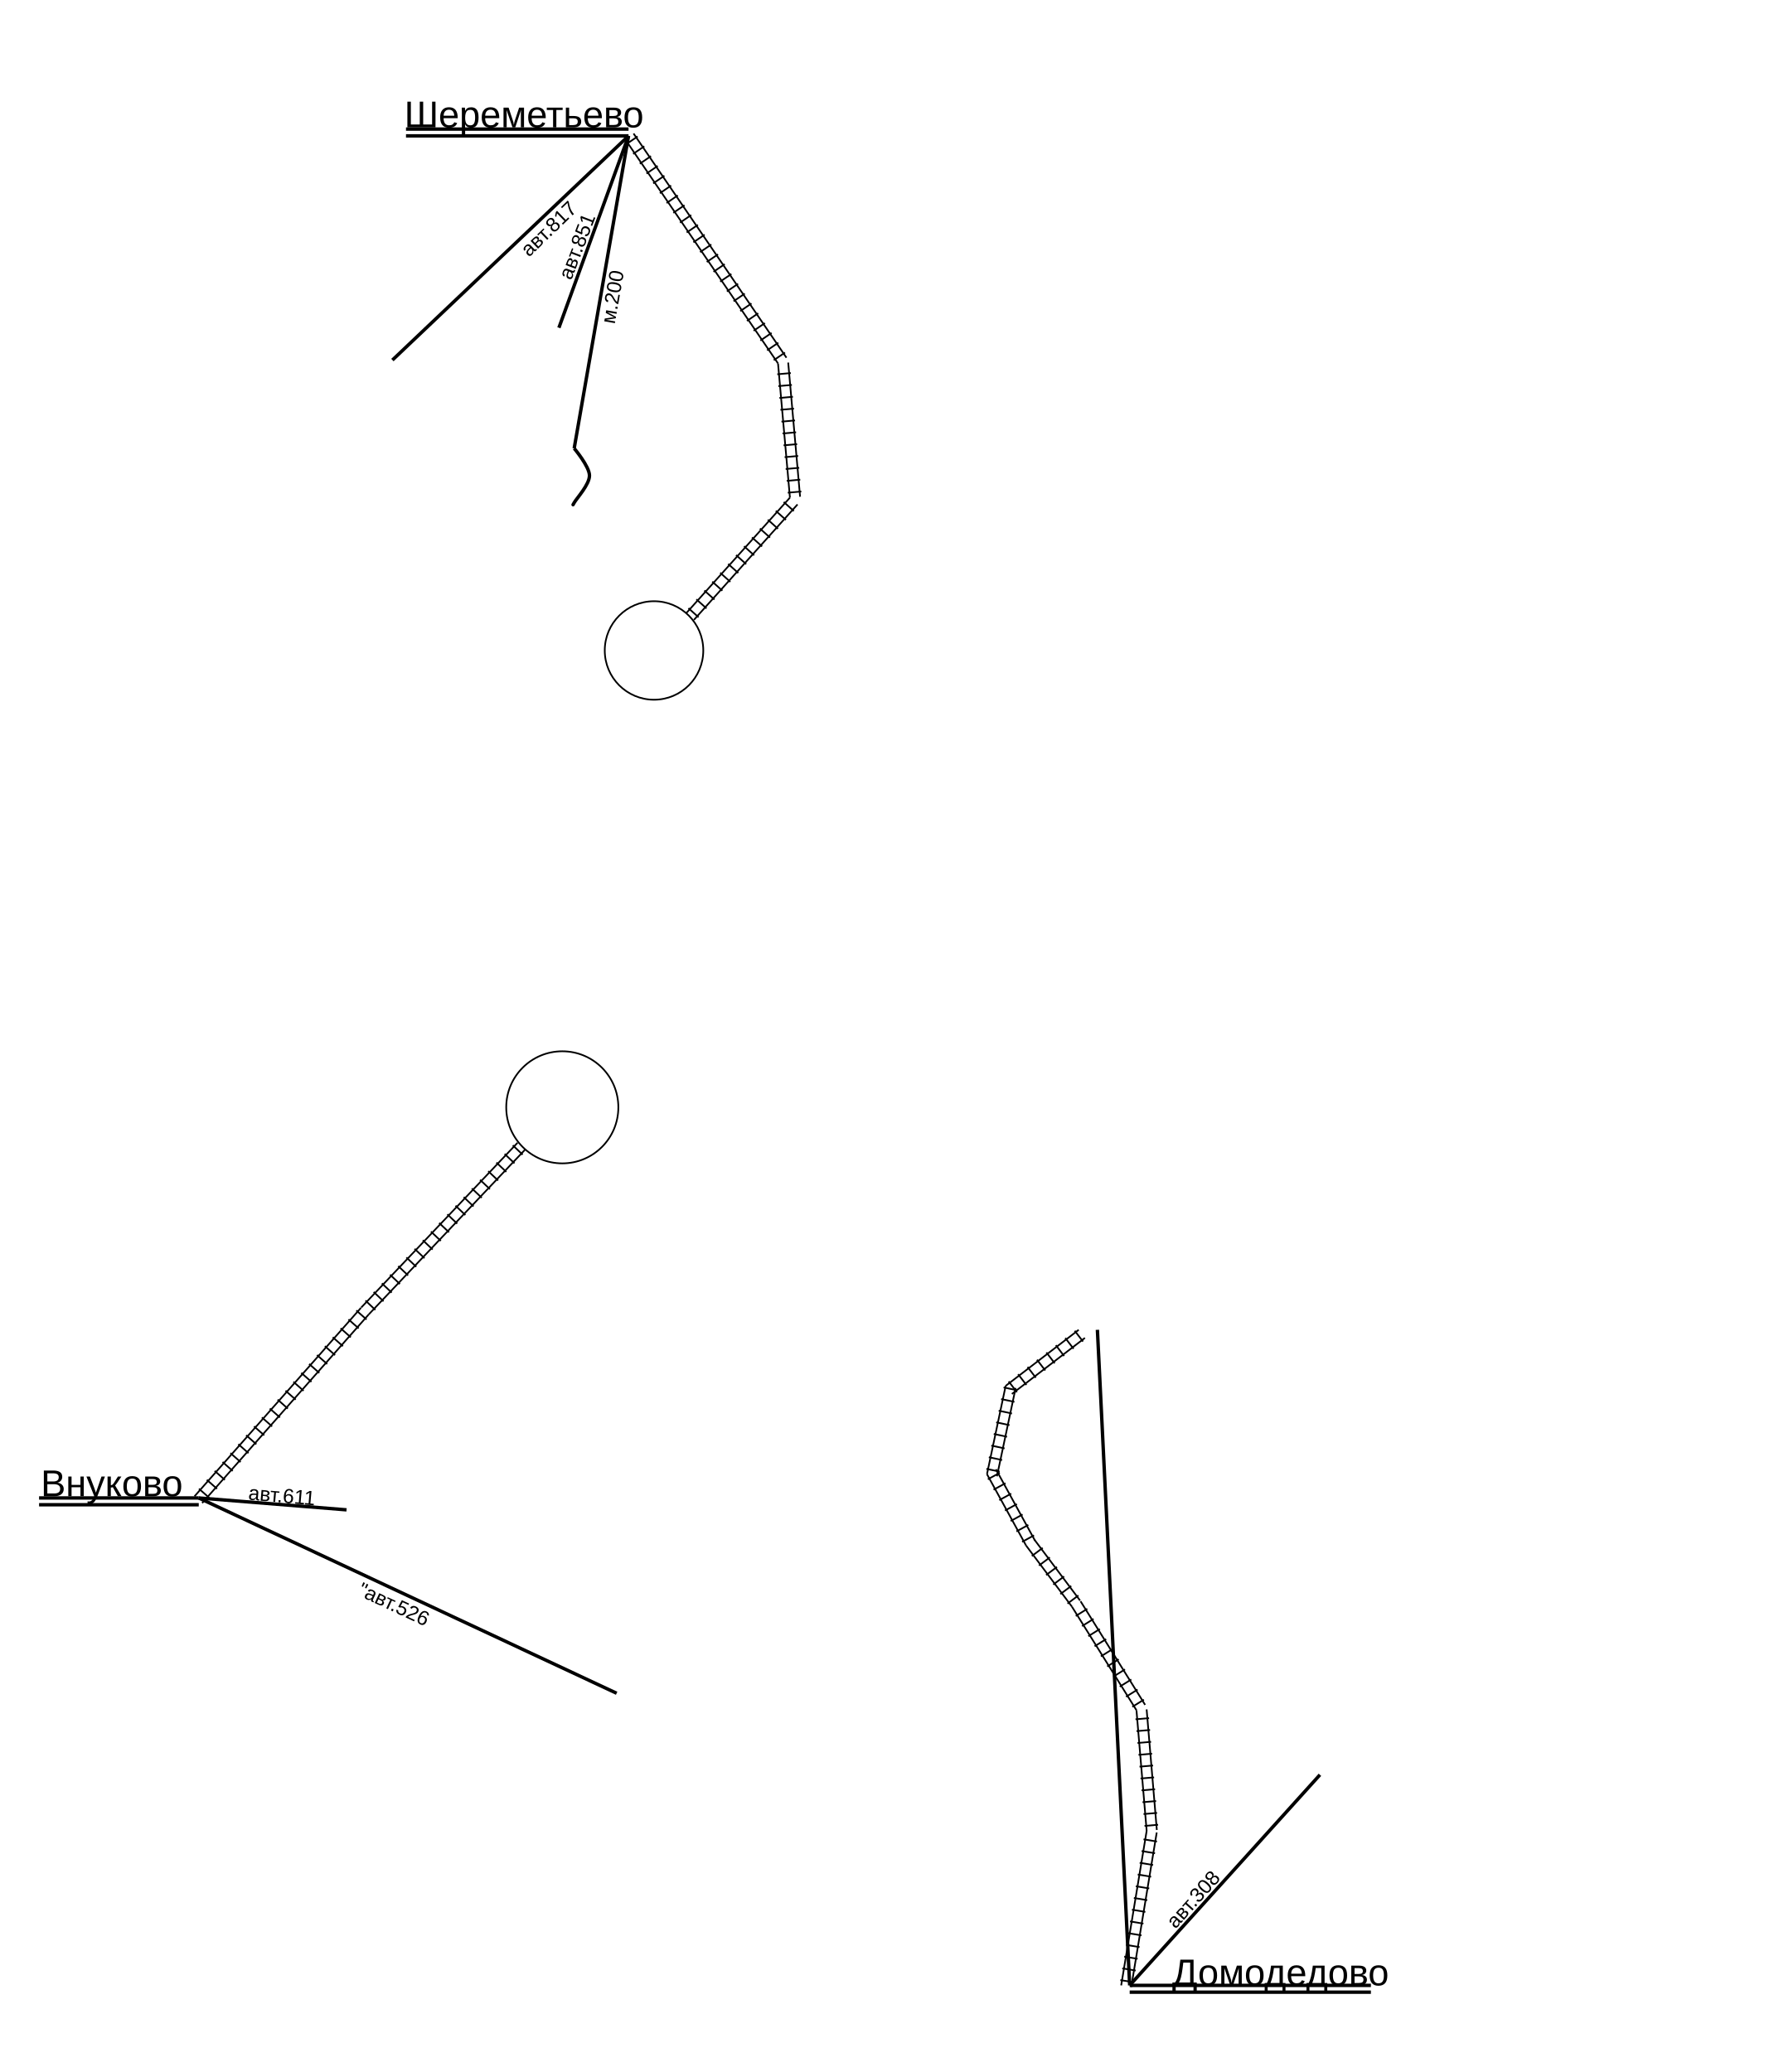
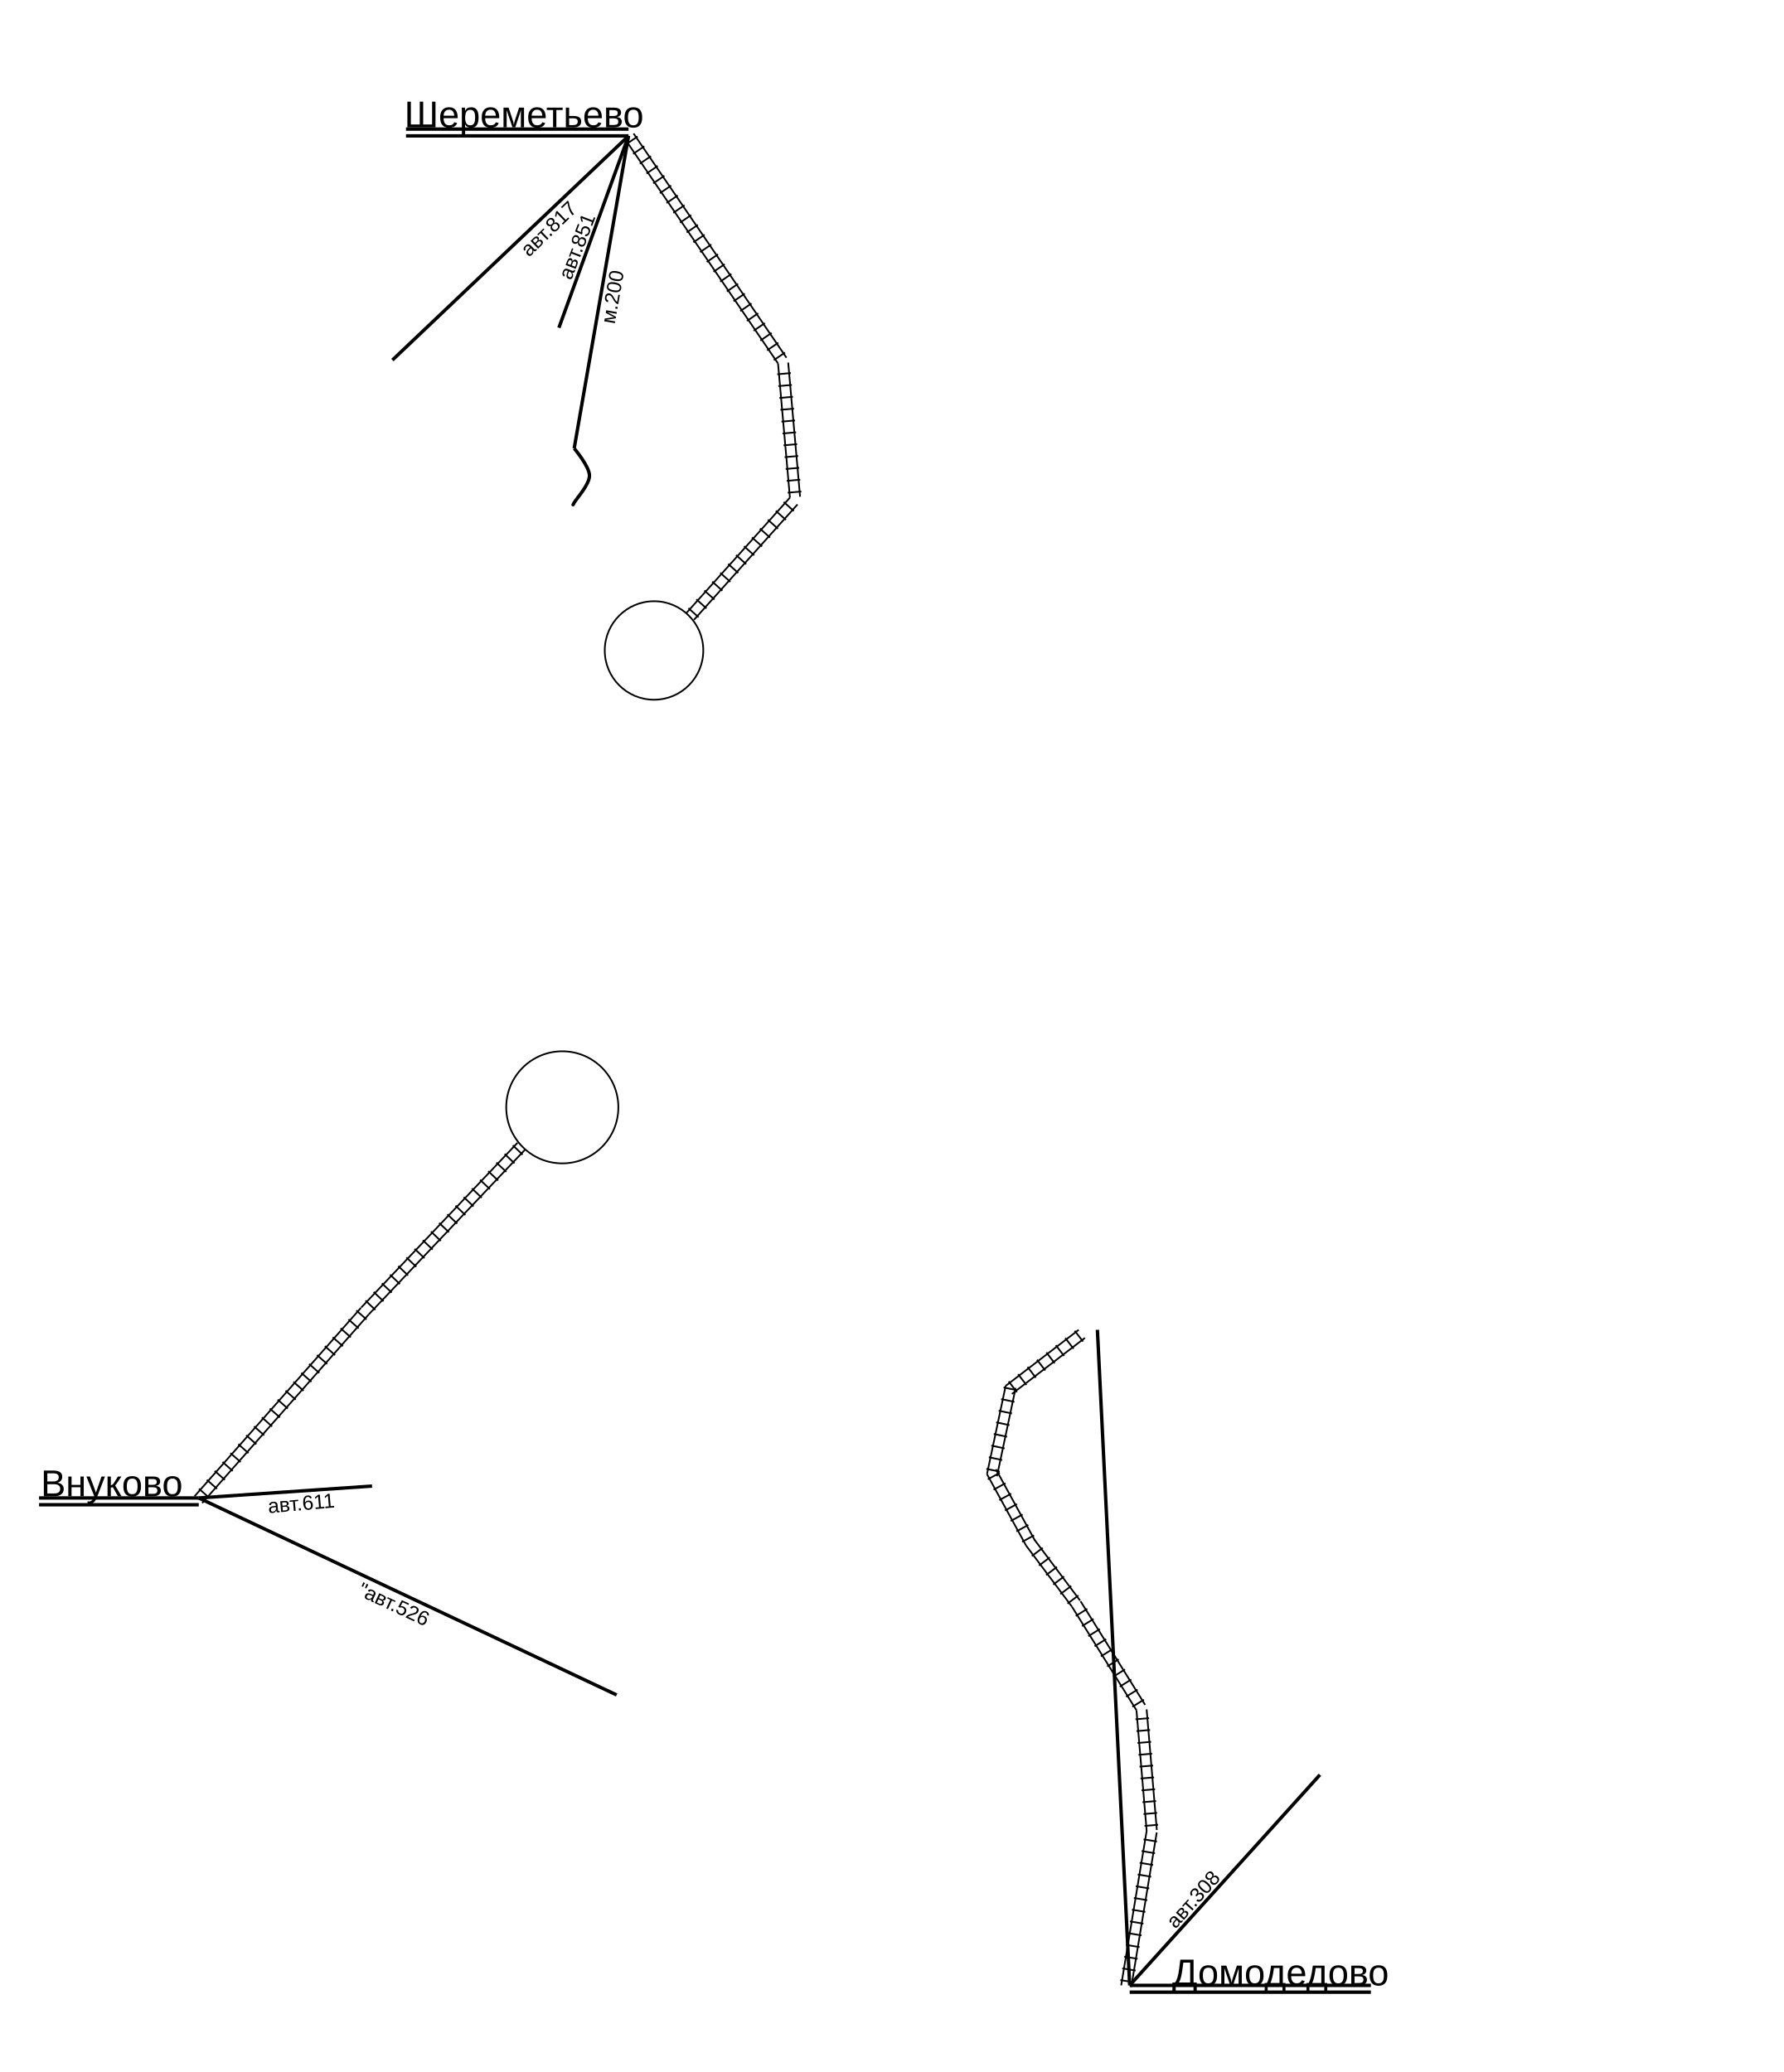
<svg xmlns="http://www.w3.org/2000/svg" baseProfile="full" height="100%" version="1.1" width="100%">
  <defs>
-     <marker id="id133" markerHeight="3" markerUnits="strokeWidth" markerWidth="4" orient="auto" refX="0" refY="5" viewBox="0,0,10,10">
+     <marker id="id1" markerHeight="3" markerUnits="strokeWidth" markerWidth="4" orient="auto" refX="0" refY="5" viewBox="0,0,10,10">
      <path d="M 0 0 L 10 5 L 0 10 z" />
    </marker>
  </defs>
-   <g transform="scale(0.5)">
-     <rect fill="none" height="1220" stroke="none" width="1050" x="0" y="0" />
+   <g>
+     <rect fill="none" height="1220" stroke="none" stroke-width="0" width="1050" x="0" y="0" />
    <line stroke="#000000" stroke-width="1" x1="404" x2="465" y1="361" y2="293" />
    <line stroke="#000000" stroke-width="1" x1="408.466" x2="469.466" y1="365.007" y2="297.007" />
    <line stroke="#000000" stroke-width="1" x1="405.259" x2="411.214" y1="358.099" y2="363.441" />
    <line stroke="#000000" stroke-width="1" x1="409.933" x2="415.888" y1="352.888" y2="358.23" />
    <line stroke="#000000" stroke-width="1" x1="414.607" x2="420.562" y1="347.678" y2="353.02" />
    <line stroke="#000000" stroke-width="1" x1="419.282" x2="425.237" y1="342.467" y2="347.809" />
    <line stroke="#000000" stroke-width="1" x1="423.956" x2="429.911" y1="337.256" y2="342.598" />
    <line stroke="#000000" stroke-width="1" x1="428.63" x2="434.585" y1="332.046" y2="337.388" />
    <line stroke="#000000" stroke-width="1" x1="433.305" x2="439.26" y1="326.835" y2="332.177" />
    <line stroke="#000000" stroke-width="1" x1="437.979" x2="443.934" y1="321.624" y2="326.966" />
    <line stroke="#000000" stroke-width="1" x1="442.653" x2="448.608" y1="316.414" y2="321.756" />
    <line stroke="#000000" stroke-width="1" x1="447.327" x2="453.282" y1="311.203" y2="316.545" />
    <line stroke="#000000" stroke-width="1" x1="452.002" x2="457.957" y1="305.992" y2="311.334" />
    <line stroke="#000000" stroke-width="1" x1="456.676" x2="462.631" y1="300.782" y2="306.124" />
    <line stroke="#000000" stroke-width="1" x1="461.35" x2="467.305" y1="295.571" y2="300.913" />
    <line stroke="#000000" stroke-width="1" x1="465" x2="458" y1="293" y2="214" />
    <line stroke="#000000" stroke-width="1" x1="470.977" x2="463.977" y1="292.47" y2="213.47" />
    <line stroke="#000000" stroke-width="1" x1="463.739" x2="471.708" y1="290.1" y2="289.394" />
    <line stroke="#000000" stroke-width="1" x1="463.121" x2="471.09" y1="283.127" y2="282.421" />
    <line stroke="#000000" stroke-width="1" x1="462.503" x2="470.472" y1="276.155" y2="275.449" />
    <line stroke="#000000" stroke-width="1" x1="461.886" x2="469.854" y1="269.182" y2="268.476" />
    <line stroke="#000000" stroke-width="1" x1="461.268" x2="469.237" y1="262.209" y2="261.503" />
    <line stroke="#000000" stroke-width="1" x1="460.65" x2="468.619" y1="255.237" y2="254.53" />
    <line stroke="#000000" stroke-width="1" x1="460.032" x2="468.001" y1="248.264" y2="247.558" />
    <line stroke="#000000" stroke-width="1" x1="459.414" x2="467.383" y1="241.291" y2="240.585" />
    <line stroke="#000000" stroke-width="1" x1="458.796" x2="466.765" y1="234.319" y2="233.612" />
    <line stroke="#000000" stroke-width="1" x1="458.179" x2="466.147" y1="227.346" y2="226.64" />
    <line stroke="#000000" stroke-width="1" x1="457.561" x2="465.53" y1="220.373" y2="219.667" />
    <line stroke="#000000" stroke-width="1" x1="458" x2="368" y1="214" y2="82" />
    <line stroke="#000000" stroke-width="1" x1="462.957" x2="372.957" y1="210.62" y2="78.62" />
    <line stroke="#000000" stroke-width="1" x1="455.484" x2="462.094" y1="212.085" y2="207.578" />
    <line stroke="#000000" stroke-width="1" x1="451.54" x2="458.15" y1="206.301" y2="201.794" />
    <line stroke="#000000" stroke-width="1" x1="447.597" x2="454.207" y1="200.517" y2="196.011" />
    <line stroke="#000000" stroke-width="1" x1="443.654" x2="450.264" y1="194.734" y2="190.227" />
    <line stroke="#000000" stroke-width="1" x1="439.71" x2="446.32" y1="188.95" y2="184.444" />
    <line stroke="#000000" stroke-width="1" x1="435.767" x2="442.377" y1="183.167" y2="178.66" />
    <line stroke="#000000" stroke-width="1" x1="431.824" x2="438.433" y1="177.383" y2="172.876" />
    <line stroke="#000000" stroke-width="1" x1="427.88" x2="434.49" y1="171.6" y2="167.093" />
    <line stroke="#000000" stroke-width="1" x1="423.937" x2="430.547" y1="165.816" y2="161.309" />
    <line stroke="#000000" stroke-width="1" x1="419.994" x2="426.603" y1="160.032" y2="155.526" />
    <line stroke="#000000" stroke-width="1" x1="416.05" x2="422.66" y1="154.249" y2="149.742" />
    <line stroke="#000000" stroke-width="1" x1="412.107" x2="418.717" y1="148.465" y2="143.958" />
    <line stroke="#000000" stroke-width="1" x1="408.163" x2="414.773" y1="142.682" y2="138.175" />
    <line stroke="#000000" stroke-width="1" x1="404.22" x2="410.83" y1="136.898" y2="132.391" />
    <line stroke="#000000" stroke-width="1" x1="400.277" x2="406.887" y1="131.114" y2="126.608" />
    <line stroke="#000000" stroke-width="1" x1="396.333" x2="402.943" y1="125.331" y2="120.824" />
    <line stroke="#000000" stroke-width="1" x1="392.39" x2="399" y1="119.547" y2="115.04" />
    <line stroke="#000000" stroke-width="1" x1="388.447" x2="395.056" y1="113.764" y2="109.257" />
    <line stroke="#000000" stroke-width="1" x1="384.503" x2="391.113" y1="107.98" y2="103.473" />
    <line stroke="#000000" stroke-width="1" x1="380.56" x2="387.17" y1="102.196" y2="97.69" />
    <line stroke="#000000" stroke-width="1" x1="376.617" x2="383.226" y1="96.413" y2="91.906" />
    <line stroke="#000000" stroke-width="1" x1="372.673" x2="379.283" y1="90.629" y2="86.123" />
    <line stroke="#000000" stroke-width="1" x1="368.73" x2="375.34" y1="84.846" y2="80.339" />
    <path d="M338,296 C338,296 336.5,298.667 338,296 C339.5,293.333 347,285.333 347,280 C347,274.667 338,264 338,264 " fill="none" stroke="#000000" stroke-width="2" />
    <polyline fill="none" points="338,264 370,80" stroke="#000000" stroke-width="2" />
    <polyline fill="none" points="329,193 370,80" stroke="#000000" stroke-width="2" />
    <polyline fill="none" points="231,212 370,80" stroke="#000000" stroke-width="2" />
    <polyline fill="none" points="370,80 239,80" stroke="#000000" stroke-width="2" />
    <polyline fill="none" points="370,76 239,76" stroke="#000000" stroke-width="2" />
-     <text fill="#000000" font-family="Arial" font-size="22" stroke="none" x="238" y="75.0">Шереметьево</text>
-     <text fill="#000000" font-family="Arial" font-size="12" stroke="none" transform="rotate(-80.0,350,189)" x="350" y="201.0">м.200</text>
-     <text fill="#000000" font-family="Arial" font-size="12" stroke="none" transform="rotate(-44.0,303,143)" x="303" y="155.0">авт.817</text>
-     <text fill="#000000" font-family="Arial" font-size="12" stroke="none" transform="rotate(-69.0,325,161)" x="325" y="173.0">авт.851</text>
+     <text fill="#000000" font-family="Arial" font-size="22" stroke="none" stroke-width="0" x="238" y="75.0">Шереметьево</text>
+     <text fill="#000000" font-family="Arial" font-size="12" stroke="none" stroke-width="0" transform="rotate(-80.0,350,189)" x="350" y="201.0">м.200</text>
+     <text fill="#000000" font-family="Arial" font-size="12" stroke="none" stroke-width="0" transform="rotate(-44.0,303,143)" x="303" y="155.0">авт.817</text>
+     <text fill="#000000" font-family="Arial" font-size="12" stroke="none" stroke-width="0" transform="rotate(-69.0,325,161)" x="325" y="173.0">авт.851</text>
    <ellipse cx="385" cy="383" fill="none" rx="29.0" ry="29.0" stroke="#000000" stroke-width="1" />
    <polyline fill="none" points="665,1169 777,1045" stroke="#000000" stroke-width="2" />
    <polyline fill="none" points="646,783 665,1169" stroke="#000000" stroke-width="2" />
    <polyline fill="none" points="665,1169 807,1169" stroke="#000000" stroke-width="2" />
    <polyline fill="none" points="665,1173 807,1173" stroke="#000000" stroke-width="2" />
    <line stroke="#000000" stroke-width="1" x1="660" x2="675" y1="1169" y2="1078" />
    <line stroke="#000000" stroke-width="1" x1="665.92" x2="680.92" y1="1169.976" y2="1078.976" />
    <line stroke="#000000" stroke-width="1" x1="659.501" x2="667.395" y1="1165.877" y2="1167.178" />
    <line stroke="#000000" stroke-width="1" x1="660.64" x2="668.533" y1="1158.971" y2="1160.272" />
    <line stroke="#000000" stroke-width="1" x1="661.778" x2="669.672" y1="1152.064" y2="1153.365" />
    <line stroke="#000000" stroke-width="1" x1="662.917" x2="670.81" y1="1145.157" y2="1146.458" />
    <line stroke="#000000" stroke-width="1" x1="664.055" x2="671.949" y1="1138.25" y2="1139.551" />
    <line stroke="#000000" stroke-width="1" x1="665.194" x2="673.087" y1="1131.343" y2="1132.644" />
    <line stroke="#000000" stroke-width="1" x1="666.332" x2="674.226" y1="1124.437" y2="1125.738" />
    <line stroke="#000000" stroke-width="1" x1="667.471" x2="675.364" y1="1117.53" y2="1118.831" />
    <line stroke="#000000" stroke-width="1" x1="668.609" x2="676.503" y1="1110.623" y2="1111.924" />
    <line stroke="#000000" stroke-width="1" x1="669.748" x2="677.641" y1="1103.716" y2="1105.017" />
    <line stroke="#000000" stroke-width="1" x1="670.886" x2="678.78" y1="1096.809" y2="1098.11" />
    <line stroke="#000000" stroke-width="1" x1="672.025" x2="679.918" y1="1089.903" y2="1091.204" />
    <line stroke="#000000" stroke-width="1" x1="673.163" x2="681.057" y1="1082.996" y2="1084.297" />
    <line stroke="#000000" stroke-width="1" x1="675" x2="669" y1="1078" y2="1007" />
    <line stroke="#000000" stroke-width="1" x1="680.979" x2="674.979" y1="1077.495" y2="1006.495" />
    <line stroke="#000000" stroke-width="1" x1="673.751" x2="681.723" y1="1075.095" y2="1074.421" />
    <line stroke="#000000" stroke-width="1" x1="673.161" x2="681.133" y1="1068.12" y2="1067.446" />
    <line stroke="#000000" stroke-width="1" x1="672.572" x2="680.544" y1="1061.145" y2="1060.471" />
    <line stroke="#000000" stroke-width="1" x1="671.983" x2="679.954" y1="1054.169" y2="1053.496" />
    <line stroke="#000000" stroke-width="1" x1="671.393" x2="679.365" y1="1047.194" y2="1046.521" />
    <line stroke="#000000" stroke-width="1" x1="670.804" x2="678.775" y1="1040.219" y2="1039.546" />
    <line stroke="#000000" stroke-width="1" x1="670.214" x2="678.186" y1="1033.244" y2="1032.57" />
    <line stroke="#000000" stroke-width="1" x1="669.625" x2="677.596" y1="1026.269" y2="1025.595" />
    <line stroke="#000000" stroke-width="1" x1="669.035" x2="677.007" y1="1019.294" y2="1018.62" />
    <line stroke="#000000" stroke-width="1" x1="668.446" x2="676.417" y1="1012.319" y2="1011.645" />
    <line stroke="#000000" stroke-width="1" x1="669" x2="631" y1="1007" y2="946" />
    <line stroke="#000000" stroke-width="1" x1="674.093" x2="636.093" y1="1003.828" y2="942.828" />
    <line stroke="#000000" stroke-width="1" x1="666.565" x2="673.355" y1="1004.982" y2="1000.752" />
    <line stroke="#000000" stroke-width="1" x1="662.864" x2="669.654" y1="999.041" y2="994.811" />
    <line stroke="#000000" stroke-width="1" x1="659.163" x2="665.953" y1="993.1" y2="988.87" />
    <line stroke="#000000" stroke-width="1" x1="655.461" x2="662.252" y1="987.158" y2="982.928" />
    <line stroke="#000000" stroke-width="1" x1="651.76" x2="658.55" y1="981.217" y2="976.987" />
    <line stroke="#000000" stroke-width="1" x1="648.059" x2="654.849" y1="975.275" y2="971.045" />
    <line stroke="#000000" stroke-width="1" x1="644.358" x2="651.148" y1="969.334" y2="965.104" />
    <line stroke="#000000" stroke-width="1" x1="640.656" x2="647.447" y1="963.392" y2="959.162" />
    <line stroke="#000000" stroke-width="1" x1="636.955" x2="643.745" y1="957.451" y2="953.221" />
    <line stroke="#000000" stroke-width="1" x1="633.254" x2="640.044" y1="951.509" y2="947.279" />
    <line stroke="#000000" stroke-width="1" x1="631" x2="604" y1="946" y2="910" />
    <line stroke="#000000" stroke-width="1" x1="635.8" x2="608.8" y1="942.4" y2="906.4" />
    <line stroke="#000000" stroke-width="1" x1="628.4" x2="634.8" y1="944.2" y2="939.4" />
    <line stroke="#000000" stroke-width="1" x1="624.2" x2="630.6" y1="938.6" y2="933.8" />
    <line stroke="#000000" stroke-width="1" x1="620.0" x2="626.4" y1="933.0" y2="928.2" />
    <line stroke="#000000" stroke-width="1" x1="615.8" x2="622.2" y1="927.4" y2="922.6" />
    <line stroke="#000000" stroke-width="1" x1="611.6" x2="618.0" y1="921.8" y2="917.0" />
    <line stroke="#000000" stroke-width="1" x1="607.4" x2="613.8" y1="916.2" y2="911.4" />
    <line stroke="#000000" stroke-width="1" x1="604" x2="581" y1="910" y2="868" />
    <line stroke="#000000" stroke-width="1" x1="609.263" x2="586.263" y1="907.118" y2="865.118" />
    <line stroke="#000000" stroke-width="1" x1="601.682" x2="608.699" y1="907.849" y2="904.007" />
    <line stroke="#000000" stroke-width="1" x1="598.32" x2="605.337" y1="901.709" y2="897.867" />
    <line stroke="#000000" stroke-width="1" x1="594.958" x2="601.974" y1="895.57" y2="891.727" />
    <line stroke="#000000" stroke-width="1" x1="591.595" x2="598.612" y1="889.43" y2="885.587" />
    <line stroke="#000000" stroke-width="1" x1="588.233" x2="595.25" y1="883.29" y2="879.448" />
    <line stroke="#000000" stroke-width="1" x1="584.871" x2="591.888" y1="877.151" y2="873.308" />
    <line stroke="#000000" stroke-width="1" x1="581.509" x2="588.526" y1="871.011" y2="867.168" />
    <line stroke="#000000" stroke-width="1" x1="581" x2="592" y1="868" y2="816" />
    <line stroke="#000000" stroke-width="1" x1="586.87" x2="597.87" y1="869.242" y2="817.242" />
    <line stroke="#000000" stroke-width="1" x1="580.643" x2="588.469" y1="864.858" y2="866.514" />
    <line stroke="#000000" stroke-width="1" x1="582.091" x2="589.918" y1="858.01" y2="859.665" />
    <line stroke="#000000" stroke-width="1" x1="583.54" x2="591.367" y1="851.161" y2="852.817" />
    <line stroke="#000000" stroke-width="1" x1="584.989" x2="592.815" y1="844.313" y2="845.968" />
    <line stroke="#000000" stroke-width="1" x1="586.437" x2="594.264" y1="837.464" y2="839.12" />
    <line stroke="#000000" stroke-width="1" x1="587.886" x2="595.713" y1="830.616" y2="832.271" />
    <line stroke="#000000" stroke-width="1" x1="589.335" x2="597.162" y1="823.767" y2="825.423" />
    <line stroke="#000000" stroke-width="1" x1="590.783" x2="598.61" y1="816.919" y2="818.575" />
    <line stroke="#000000" stroke-width="1" x1="592" x2="635" y1="816" y2="783" />
    <line stroke="#000000" stroke-width="1" x1="595.653" x2="638.653" y1="820.76" y2="787.76" />
    <line stroke="#000000" stroke-width="1" x1="593.771" x2="598.642" y1="813.38" y2="819.727" />
    <line stroke="#000000" stroke-width="1" x1="599.324" x2="604.195" y1="809.119" y2="815.465" />
    <line stroke="#000000" stroke-width="1" x1="604.877" x2="609.748" y1="804.857" y2="811.203" />
    <line stroke="#000000" stroke-width="1" x1="610.431" x2="615.301" y1="800.595" y2="806.942" />
    <line stroke="#000000" stroke-width="1" x1="615.984" x2="620.854" y1="796.333" y2="802.68" />
    <line stroke="#000000" stroke-width="1" x1="621.537" x2="626.407" y1="792.072" y2="798.418" />
    <line stroke="#000000" stroke-width="1" x1="627.09" x2="631.961" y1="787.81" y2="794.156" />
    <line stroke="#000000" stroke-width="1" x1="632.643" x2="637.514" y1="783.548" y2="789.895" />
-     <text fill="#000000" font-family="Arial" font-size="22" stroke="none" x="690" y="1169.0">Домодедово</text>
-     <text fill="#000000" font-family="Arial" font-size="12" stroke="none" transform="rotate(-48.0,683,1128)" x="683" y="1140.0">авт.308</text>
+     <text fill="#000000" font-family="Arial" font-size="22" stroke="none" stroke-width="0" x="690" y="1169.0">Домодедово</text>
+     <text fill="#000000" font-family="Arial" font-size="12" stroke="none" stroke-width="0" transform="rotate(-48.0,683,1128)" x="683" y="1140.0">авт.308</text>
    <line stroke="#000000" stroke-width="1" x1="309" x2="217" y1="677" y2="774" />
    <line stroke="#000000" stroke-width="1" x1="304.647" x2="212.647" y1="672.871" y2="769.871" />
    <line stroke="#000000" stroke-width="1" x1="307.661" x2="301.857" y1="679.865" y2="674.36" />
    <line stroke="#000000" stroke-width="1" x1="302.844" x2="297.039" y1="684.944" y2="679.438" />
    <line stroke="#000000" stroke-width="1" x1="298.027" x2="292.222" y1="690.023" y2="684.517" />
    <line stroke="#000000" stroke-width="1" x1="293.21" x2="287.405" y1="695.102" y2="689.596" />
    <line stroke="#000000" stroke-width="1" x1="288.393" x2="282.588" y1="700.181" y2="694.675" />
    <line stroke="#000000" stroke-width="1" x1="283.575" x2="277.771" y1="705.259" y2="699.754" />
    <line stroke="#000000" stroke-width="1" x1="278.758" x2="272.954" y1="710.338" y2="704.833" />
    <line stroke="#000000" stroke-width="1" x1="273.941" x2="268.137" y1="715.417" y2="709.912" />
    <line stroke="#000000" stroke-width="1" x1="269.124" x2="263.32" y1="720.496" y2="714.991" />
    <line stroke="#000000" stroke-width="1" x1="264.307" x2="258.503" y1="725.575" y2="720.07" />
    <line stroke="#000000" stroke-width="1" x1="259.49" x2="253.685" y1="730.654" y2="725.149" />
    <line stroke="#000000" stroke-width="1" x1="254.673" x2="248.868" y1="735.733" y2="730.228" />
    <line stroke="#000000" stroke-width="1" x1="249.856" x2="244.051" y1="740.812" y2="735.307" />
    <line stroke="#000000" stroke-width="1" x1="245.039" x2="239.234" y1="745.891" y2="740.385" />
    <line stroke="#000000" stroke-width="1" x1="240.221" x2="234.417" y1="750.97" y2="745.464" />
    <line stroke="#000000" stroke-width="1" x1="235.404" x2="229.6" y1="756.049" y2="750.543" />
    <line stroke="#000000" stroke-width="1" x1="230.587" x2="224.783" y1="761.127" y2="755.622" />
    <line stroke="#000000" stroke-width="1" x1="225.77" x2="219.966" y1="766.206" y2="760.701" />
    <line stroke="#000000" stroke-width="1" x1="220.953" x2="215.149" y1="771.285" y2="765.78" />
    <line stroke="#000000" stroke-width="1" x1="217" x2="119" y1="774" y2="885" />
    <line stroke="#000000" stroke-width="1" x1="212.502" x2="114.502" y1="770.029" y2="881.029" />
    <line stroke="#000000" stroke-width="1" x1="215.764" x2="209.767" y1="776.911" y2="771.616" />
    <line stroke="#000000" stroke-width="1" x1="211.131" x2="205.134" y1="782.158" y2="776.863" />
    <line stroke="#000000" stroke-width="1" x1="206.498" x2="200.501" y1="787.406" y2="782.111" />
    <line stroke="#000000" stroke-width="1" x1="201.865" x2="195.868" y1="792.653" y2="787.358" />
    <line stroke="#000000" stroke-width="1" x1="197.232" x2="191.235" y1="797.901" y2="792.606" />
    <line stroke="#000000" stroke-width="1" x1="192.6" x2="186.602" y1="803.148" y2="797.853" />
    <line stroke="#000000" stroke-width="1" x1="187.967" x2="181.969" y1="808.396" y2="803.101" />
    <line stroke="#000000" stroke-width="1" x1="183.334" x2="177.337" y1="813.643" y2="808.348" />
    <line stroke="#000000" stroke-width="1" x1="178.701" x2="172.704" y1="818.891" y2="813.596" />
    <line stroke="#000000" stroke-width="1" x1="174.068" x2="168.071" y1="824.138" y2="818.843" />
    <line stroke="#000000" stroke-width="1" x1="169.435" x2="163.438" y1="829.386" y2="824.091" />
    <line stroke="#000000" stroke-width="1" x1="164.802" x2="158.805" y1="834.633" y2="829.338" />
    <line stroke="#000000" stroke-width="1" x1="160.169" x2="154.172" y1="839.881" y2="834.586" />
    <line stroke="#000000" stroke-width="1" x1="155.536" x2="149.539" y1="845.128" y2="839.833" />
    <line stroke="#000000" stroke-width="1" x1="150.903" x2="144.906" y1="850.376" y2="845.081" />
    <line stroke="#000000" stroke-width="1" x1="146.27" x2="140.273" y1="855.623" y2="850.328" />
    <line stroke="#000000" stroke-width="1" x1="141.637" x2="135.64" y1="860.871" y2="855.576" />
    <line stroke="#000000" stroke-width="1" x1="137.005" x2="131.007" y1="866.118" y2="860.823" />
    <line stroke="#000000" stroke-width="1" x1="132.372" x2="126.375" y1="871.365" y2="866.071" />
    <line stroke="#000000" stroke-width="1" x1="127.739" x2="121.742" y1="876.613" y2="871.318" />
    <line stroke="#000000" stroke-width="1" x1="123.106" x2="117.109" y1="881.86" y2="876.566" />
-     <polyline fill="none" points="117,882 204,889" stroke="#000000" stroke-width="2" />
-     <polyline fill="none" points="117,882 363,997" stroke="#000000" stroke-width="2" />
+     <polyline fill="none" points="117,882 219,875" stroke="#000000" stroke-width="2" />
+     <polyline fill="none" points="117,882 363,998" stroke="#000000" stroke-width="2" />
    <ellipse cx="331" cy="652" fill="none" rx="33.0" ry="33.0" stroke="#000000" stroke-width="1" />
    <polyline fill="none" points="117,882 23,882" stroke="#000000" stroke-width="2" />
    <polyline fill="none" points="117,886 23,886" stroke="#000000" stroke-width="2" />
-     <text fill="#000000" font-family="Arial" font-size="22" stroke="none" x="24" y="881.0">Внуково</text>
-     <text fill="#000000" font-family="Arial" font-size="12" stroke="none" transform="rotate(25.0,215,928)" x="215" y="940.0">"авт.526</text>
-     <text fill="#000000" font-family="Arial" font-size="12" stroke="none" transform="rotate(5.0,147,871)" x="147" y="883.0">авт.611</text>
+     <text fill="#000000" font-family="Arial" font-size="22" stroke="none" stroke-width="0" x="24" y="881.0">Внуково</text>
+     <text fill="#000000" font-family="Arial" font-size="12" stroke="none" stroke-width="0" transform="rotate(25.0,215,928)" x="215" y="940.0">"авт.526</text>
+     <text fill="#000000" font-family="Arial" font-size="12" stroke="none" stroke-width="0" transform="rotate(-5.0,157,879)" x="157" y="891.0">авт.611</text>
  </g>
</svg>
